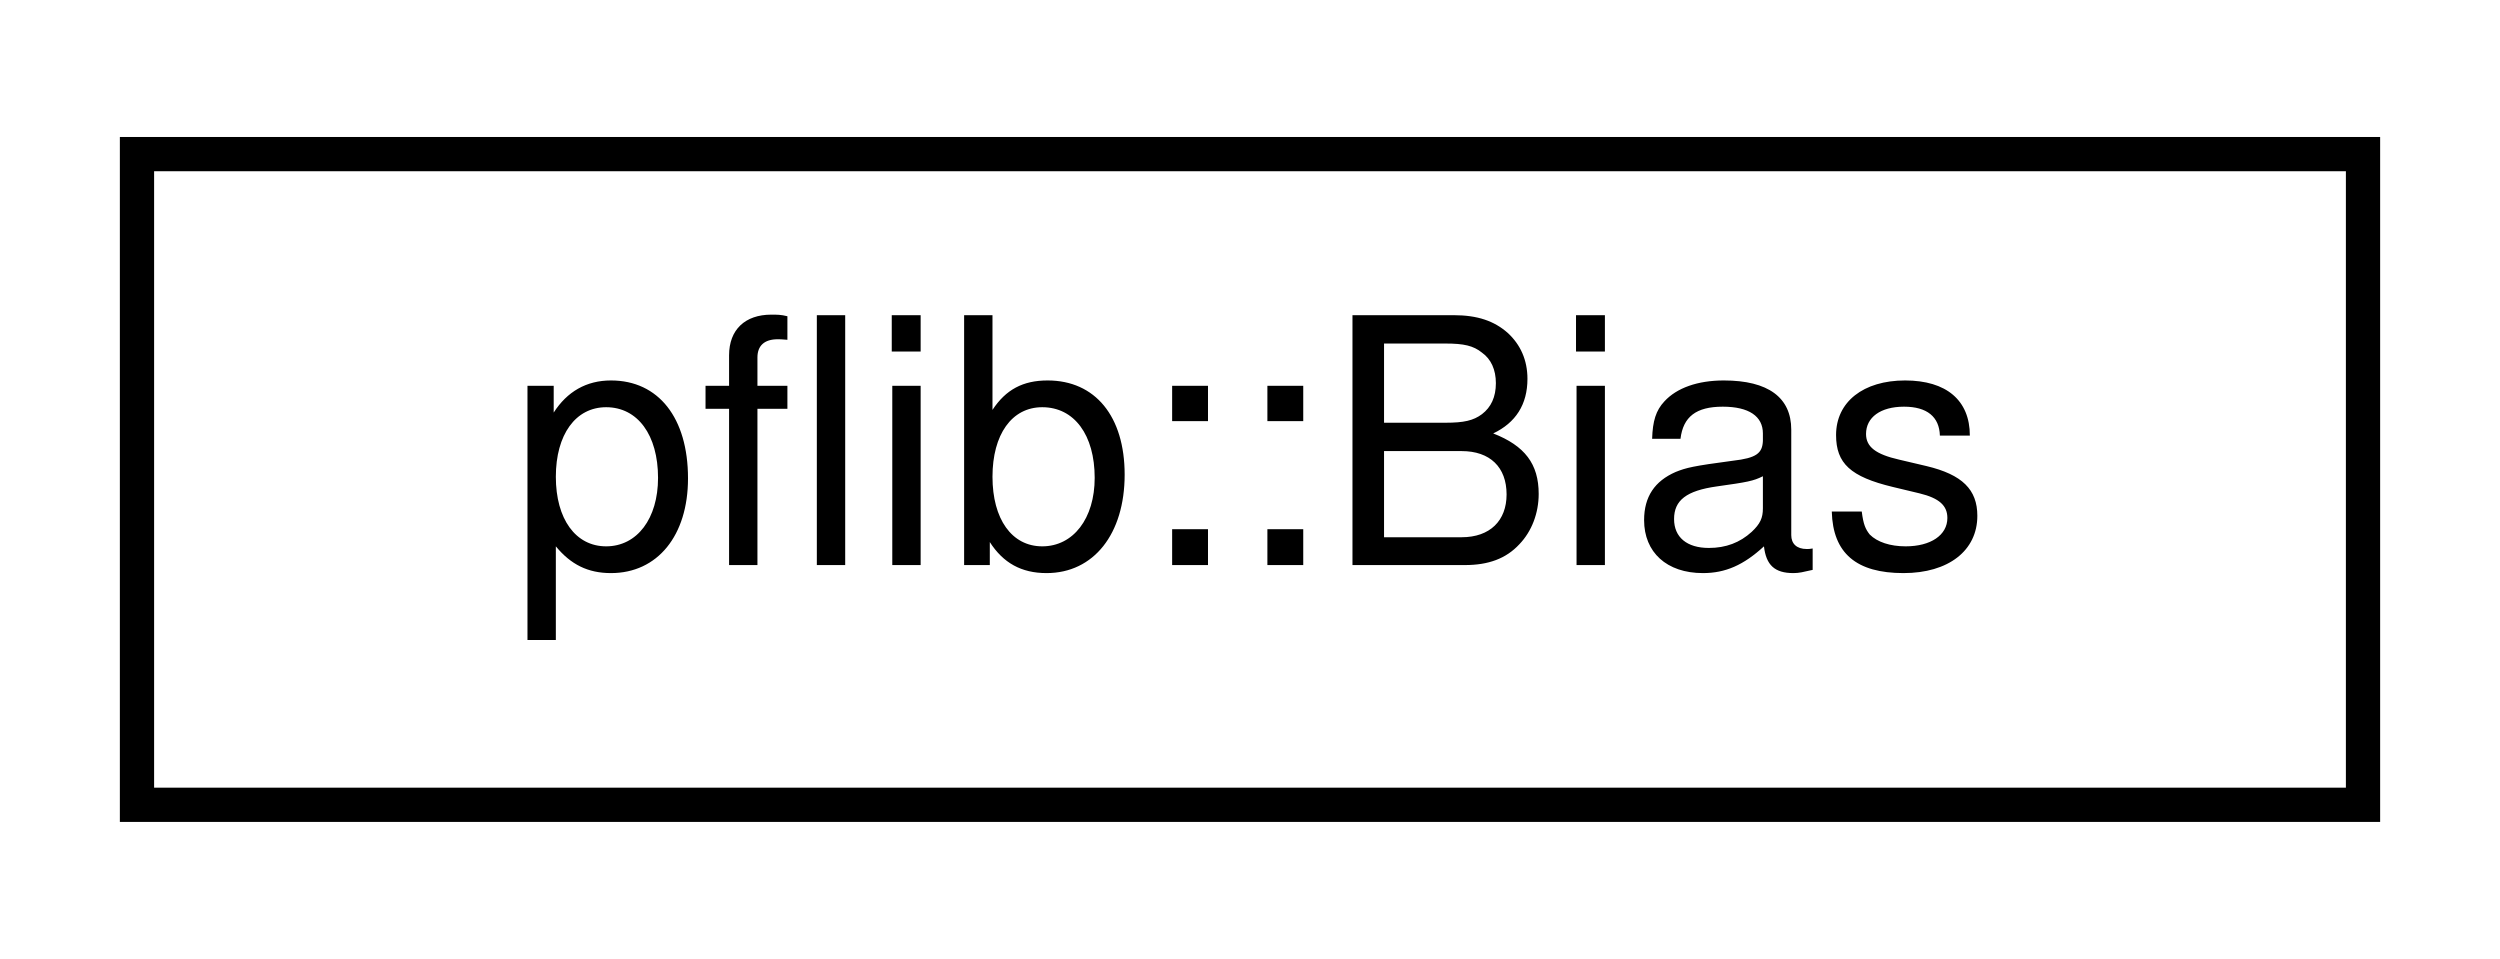
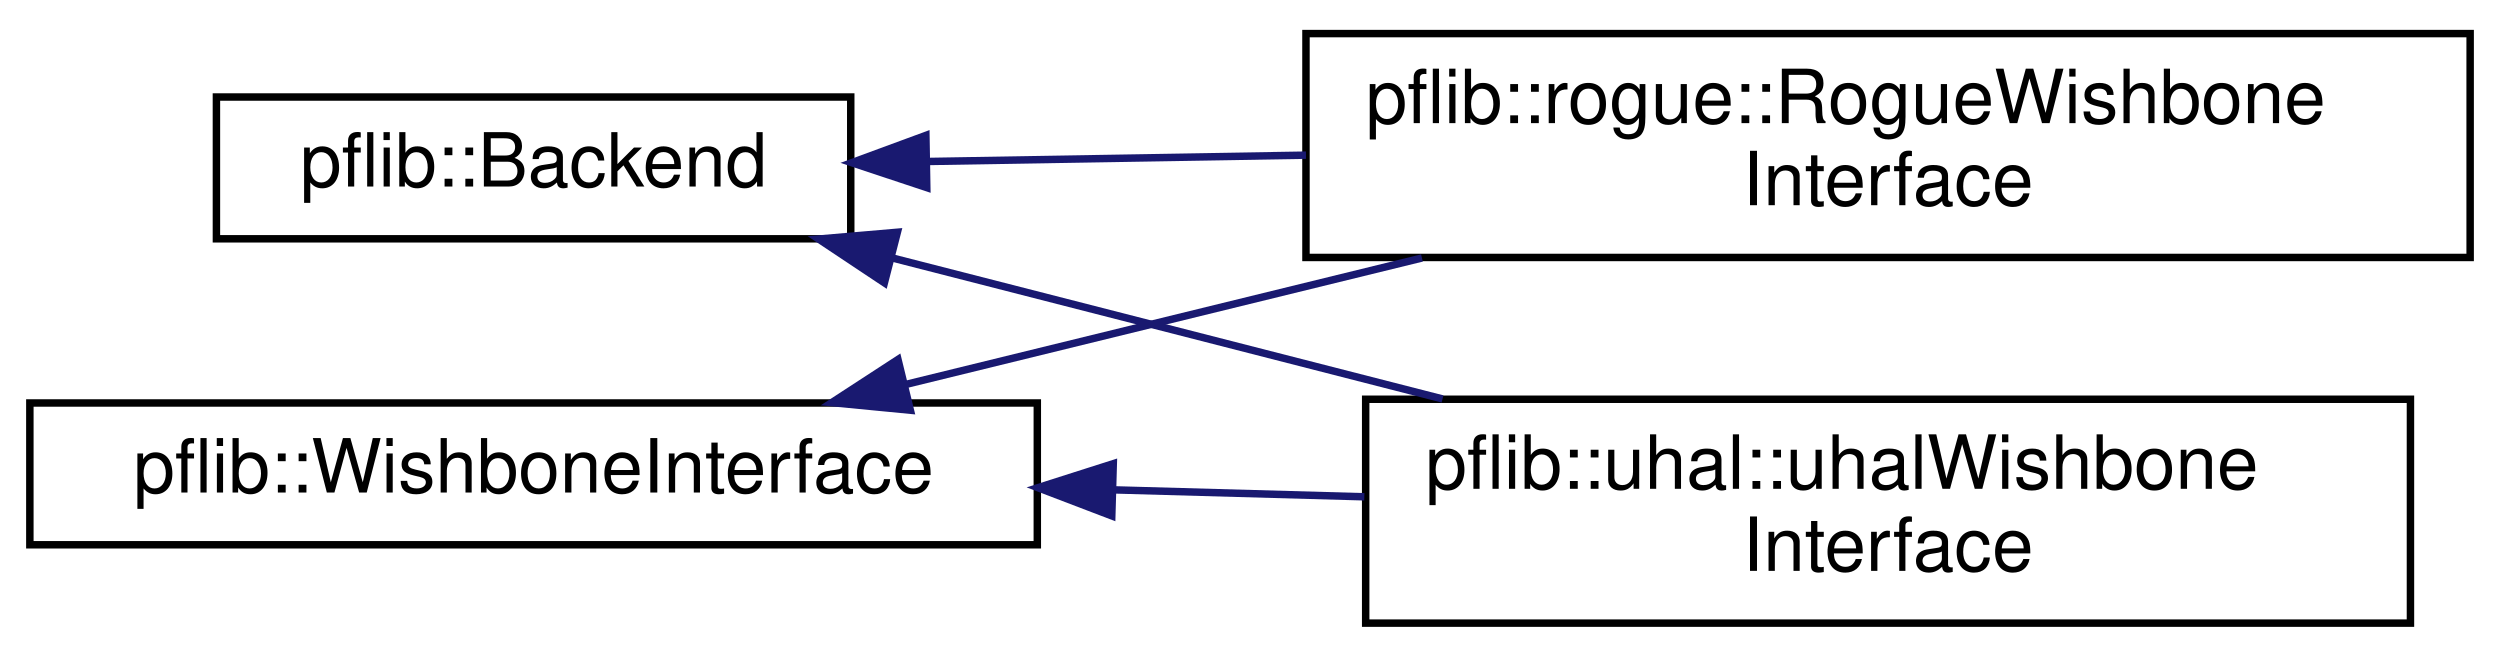
- <svg xmlns="http://www.w3.org/2000/svg" xmlns:xlink="http://www.w3.org/1999/xlink" width="73pt" height="28pt" viewBox="0.00 0.00 73.00 28.00">
-   <g id="graph0" class="graph" transform="scale(1 1) rotate(0) translate(4 24)">
+ <svg xmlns="http://www.w3.org/2000/svg" xmlns:xlink="http://www.w3.org/1999/xlink" width="335pt" height="88pt" viewBox="0.00 0.00 335.00 88.00">
+   <g id="graph0" class="graph" transform="scale(1 1) rotate(0) translate(4 84)">
    <g id="node1" class="node">
      <g id="a_node1">
-         <a xlink:href="classpflib_1_1Bias.html" target="_top" xlink:title="The HGC ROC has 4 MAX5825 chips doing the DAC for the bias voltages.">
-           <polygon fill="none" stroke="black" points="0,-0.5 0,-19.5 65,-19.5 65,-0.5 0,-0.5" />
-           <text text-anchor="middle" x="32.5" y="-7.5" font-family="Helvetica,sans-Serif" font-size="10.00">pflib::Bias</text>
+         <a xlink:href="classpflib_1_1Backend.html" target="_top" xlink:title="Abstract interface for various backend manipulations.">
+           <polygon fill="none" stroke="black" points="25,-52 25,-71 110,-71 110,-52 25,-52" />
+           <text text-anchor="middle" x="67.5" y="-59" font-family="Helvetica,sans-Serif" font-size="10.00">pflib::Backend</text>
        </a>
      </g>
    </g>
+     <g id="node2" class="node">
+       <g id="a_node2">
+         <a xlink:href="classpflib_1_1rogue_1_1RogueWishboneInterface.html" target="_top" xlink:title=" ">
+           <polygon fill="none" stroke="black" points="171,-49.5 171,-79.5 327,-79.5 327,-49.5 171,-49.5" />
+           <text text-anchor="start" x="179" y="-67.5" font-family="Helvetica,sans-Serif" font-size="10.00">pflib::rogue::RogueWishbone</text>
+           <text text-anchor="middle" x="249" y="-56.5" font-family="Helvetica,sans-Serif" font-size="10.00">Interface</text>
+         </a>
+       </g>
+     </g>
+     <g id="edge1" class="edge">
+       <path fill="none" stroke="midnightblue" d="M120.24,-62.36C136.07,-62.63 153.85,-62.93 171,-63.21" />
+       <polygon fill="midnightblue" stroke="midnightblue" points="120.19,-58.86 110.13,-62.2 120.07,-65.86 120.19,-58.86" />
+     </g>
+     <g id="node3" class="node">
+       <g id="a_node3">
+         <a xlink:href="classpflib_1_1uhal_1_1uhalWishboneInterface.html" target="_top" xlink:title=" ">
+           <polygon fill="none" stroke="black" points="179,-0.5 179,-30.5 319,-30.5 319,-0.5 179,-0.5" />
+           <text text-anchor="start" x="187" y="-18.5" font-family="Helvetica,sans-Serif" font-size="10.00">pflib::uhal::uhalWishbone</text>
+           <text text-anchor="middle" x="249" y="-7.5" font-family="Helvetica,sans-Serif" font-size="10.00">Interface</text>
+         </a>
+       </g>
+     </g>
+     <g id="edge2" class="edge">
+       <path fill="none" stroke="midnightblue" d="M115.39,-49.48C137.99,-43.69 165.33,-36.69 189.3,-30.54" />
+       <polygon fill="midnightblue" stroke="midnightblue" points="114.51,-46.1 105.69,-51.97 116.25,-52.88 114.51,-46.1" />
+     </g>
+     <g id="node4" class="node">
+       <g id="a_node4">
+         <a xlink:href="classpflib_1_1WishboneInterface.html" target="_top" xlink:title="Abstract interface for wishbone transactions, used by ~all classes in pflib.">
+           <polygon fill="none" stroke="black" points="0,-11 0,-30 135,-30 135,-11 0,-11" />
+           <text text-anchor="middle" x="67.5" y="-18" font-family="Helvetica,sans-Serif" font-size="10.00">pflib::WishboneInterface</text>
+         </a>
+       </g>
+     </g>
+     <g id="edge3" class="edge">
+       <path fill="none" stroke="midnightblue" d="M117.27,-32.46C138.62,-37.69 163.92,-43.89 186.54,-49.43" />
+       <polygon fill="midnightblue" stroke="midnightblue" points="117.99,-29.03 107.45,-30.05 116.33,-35.83 117.99,-29.03" />
+     </g>
+     <g id="edge4" class="edge">
+       <path fill="none" stroke="midnightblue" d="M145.23,-18.36C156.39,-18.05 167.82,-17.73 178.82,-17.43" />
+       <polygon fill="midnightblue" stroke="midnightblue" points="144.98,-14.87 135.08,-18.65 145.18,-21.87 144.98,-14.87" />
+     </g>
  </g>
</svg>
